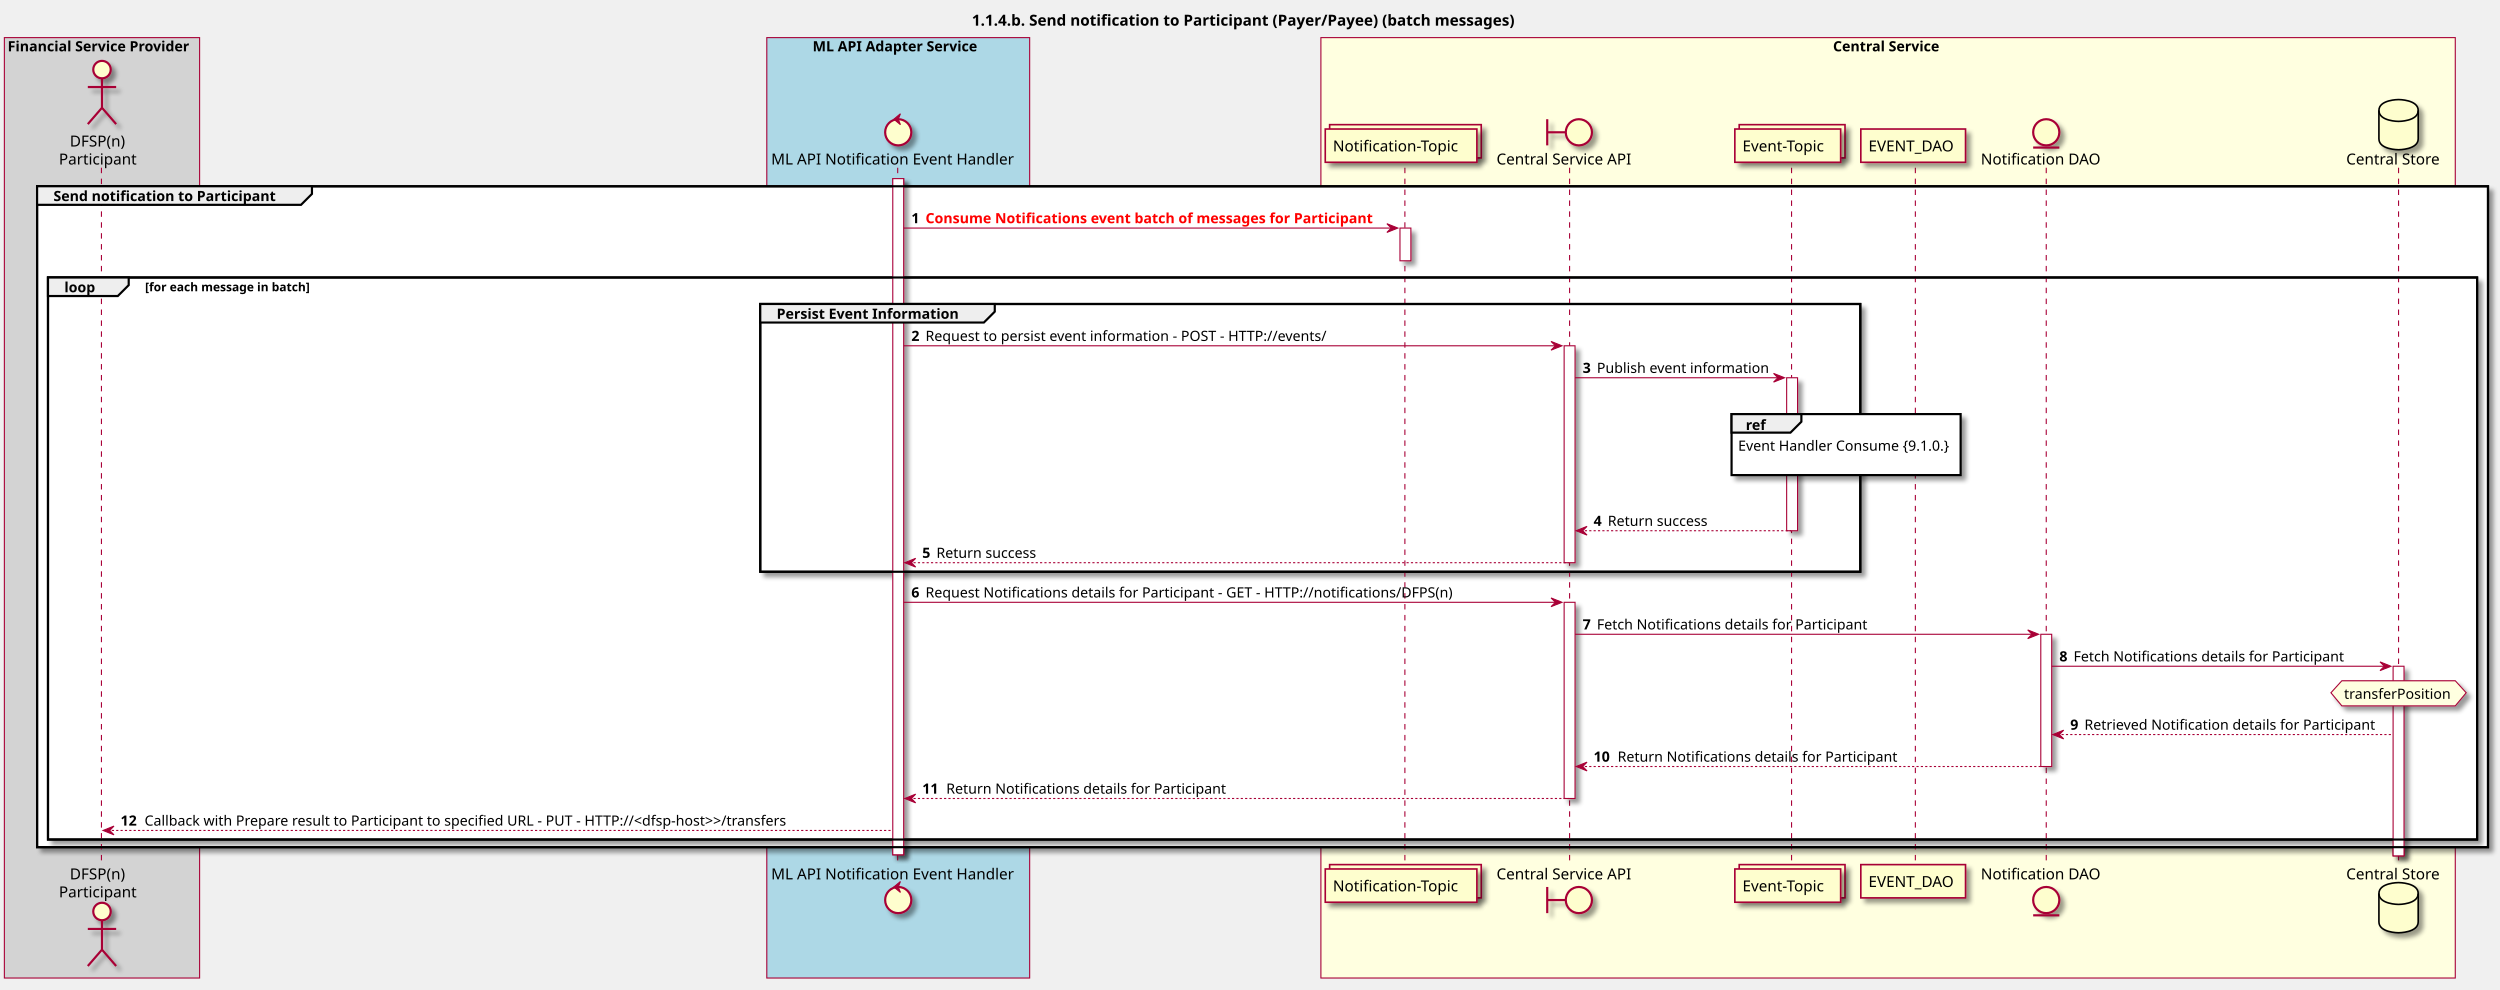
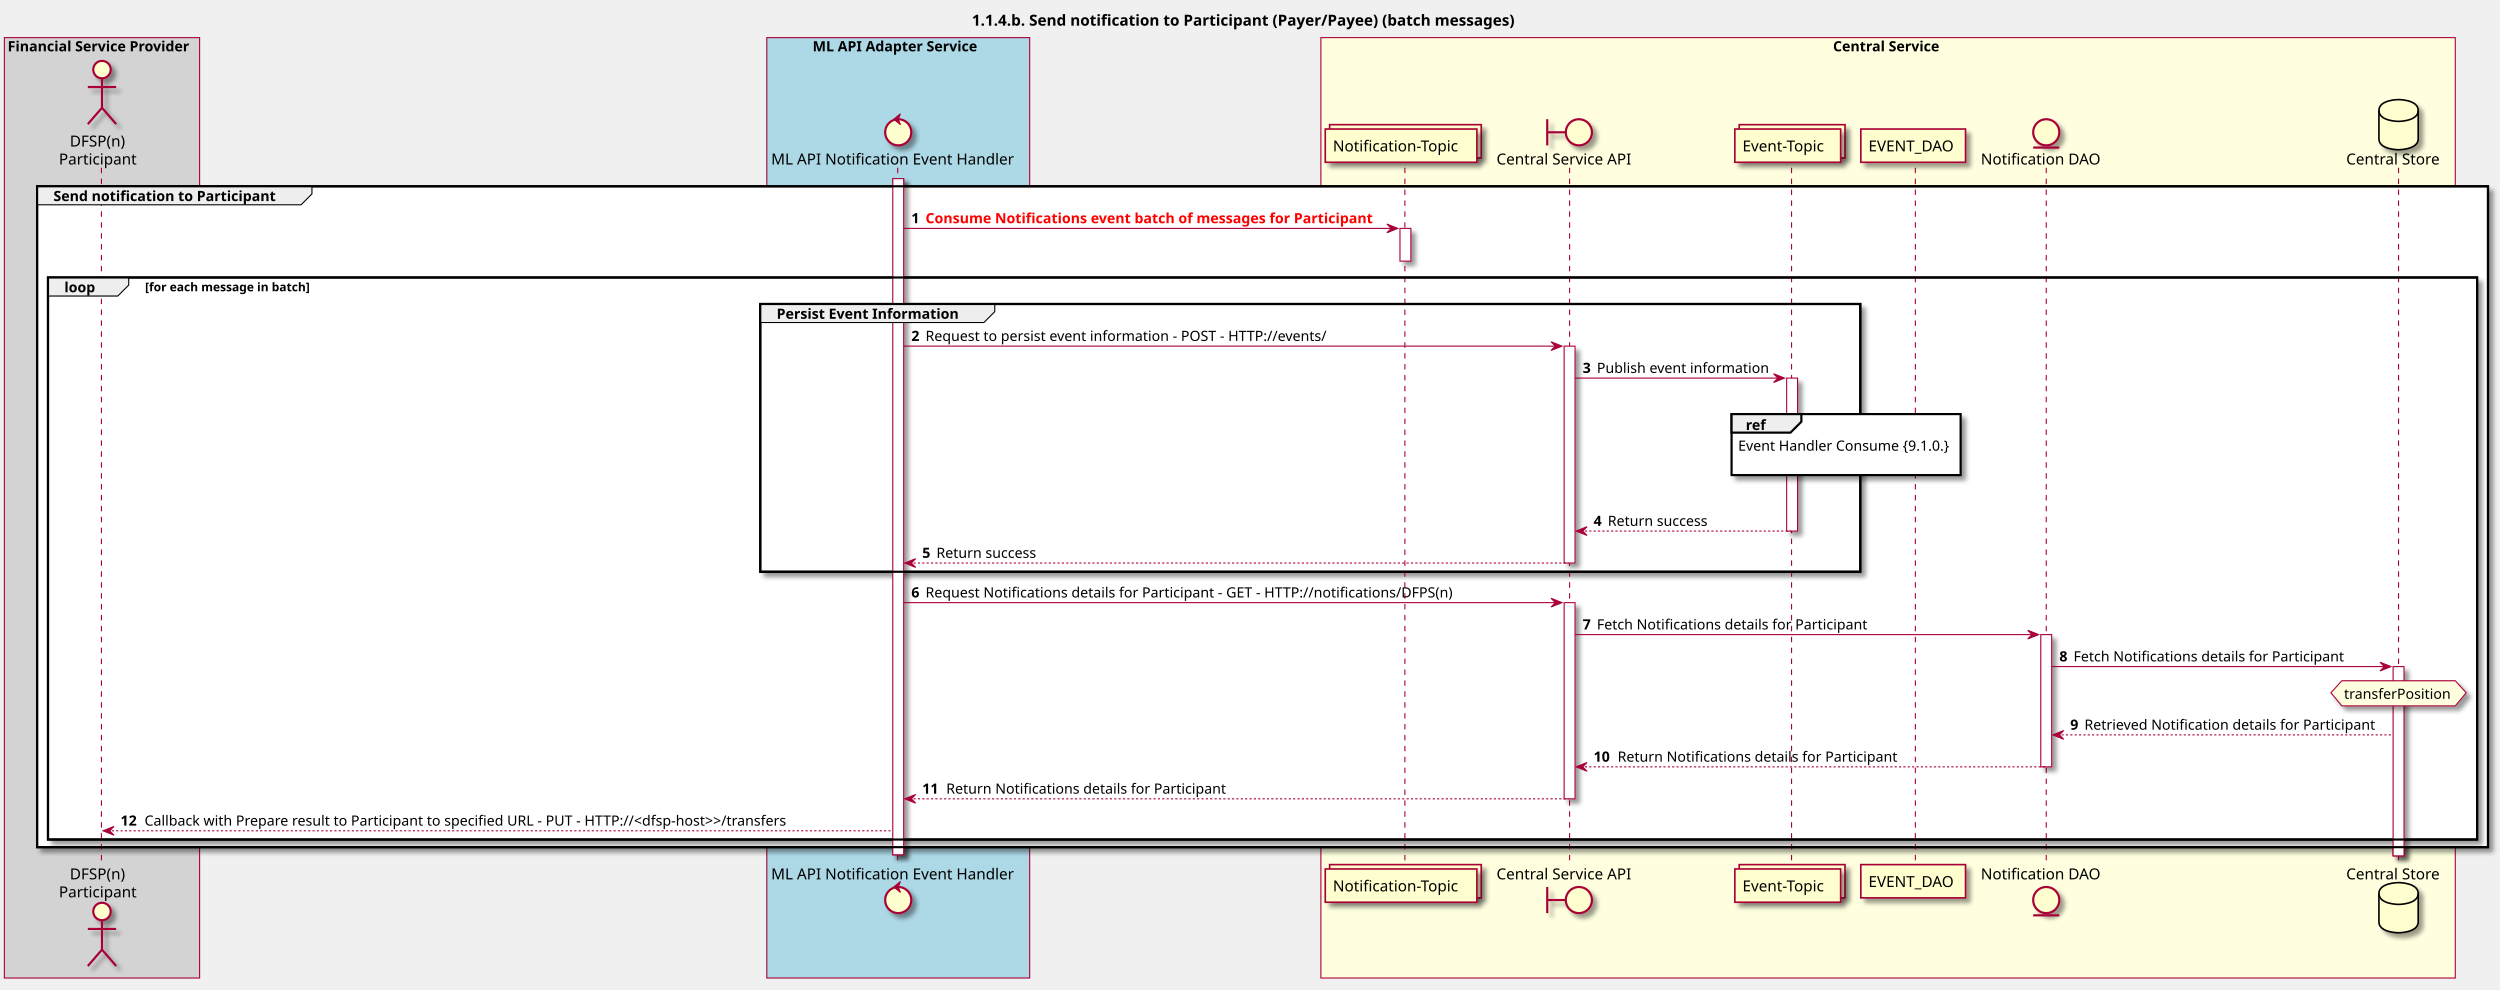
<svg xmlns="http://www.w3.org/2000/svg" contentScriptType="application/ecmascript" contentStyleType="text/css" height="907px" preserveAspectRatio="none" style="width:2292px;height:907px;" version="1.1" viewBox="0 0 2292 907" width="2292px" zoomAndPan="magnify">
  <defs>
-     <filter height="300%" id="fonpg3kv2ixwm" width="300%" x="-1" y="-1">
+     <filter height="300%" id="f1nmhua8c2hkfp" width="300%" x="-1" y="-1">
      <feGaussianBlur result="blurOut" stdDeviation="2.0" />
      <feColorMatrix in="blurOut" result="blurOut2" type="matrix" values="0 0 0 0 0 0 0 0 0 0 0 0 0 0 0 0 0 0 .4 0" />
      <feOffset dx="4.0" dy="4.0" in="blurOut2" result="blurOut3" />
      <feBlend in="SourceGraphic" in2="blurOut3" mode="normal" />
    </filter>
  </defs>
  <g>
    <text fill="#000000" font-family="sans-serif" font-size="14" font-weight="bold" lengthAdjust="spacingAndGlyphs" textLength="512" x="891" y="23.535">1.1.4.b. Send notification to Participant (Payer/Payee) (batch messages)</text>
    <rect fill="#D3D3D3" height="862.164" style="stroke: #A80036; stroke-width: 1.0;" width="179" x="4" y="34.488" />
    <text fill="#000000" font-family="sans-serif" font-size="13" font-weight="bold" lengthAdjust="spacingAndGlyphs" textLength="173" x="7" y="47.057">Financial Service Provider</text>
    <rect fill="#ADD8E6" height="862.164" style="stroke: #A80036; stroke-width: 1.0;" width="241" x="703" y="34.488" />
    <text fill="#000000" font-family="sans-serif" font-size="13" font-weight="bold" lengthAdjust="spacingAndGlyphs" textLength="157" x="745" y="47.057">ML API Adapter Service</text>
    <rect fill="#FFFFE0" height="862.164" style="stroke: #A80036; stroke-width: 1.0;" width="1040" x="1211" y="34.488" />
    <text fill="#000000" font-family="sans-serif" font-size="13" font-weight="bold" lengthAdjust="spacingAndGlyphs" textLength="101" x="1680.5" y="47.057">Central Service</text>
-     <rect fill="#FFFFFF" filter="url(#fonpg3kv2ixwm)" height="619.9" style="stroke: #A80036; stroke-width: 1.0;" width="10" x="818.5" y="163.775" />
-     <rect fill="#FFFFFF" filter="url(#fonpg3kv2ixwm)" height="30" style="stroke: #A80036; stroke-width: 1.0;" width="10" x="1283.5" y="209.086" />
-     <rect fill="#FFFFFF" filter="url(#fonpg3kv2ixwm)" height="198.863" style="stroke: #A80036; stroke-width: 1.0;" width="10" x="1434" y="317.018" />
-     <rect fill="#FFFFFF" filter="url(#fonpg3kv2ixwm)" height="179.863" style="stroke: #A80036; stroke-width: 1.0;" width="10" x="1434" y="552.191" />
-     <rect fill="#FFFFFF" filter="url(#fonpg3kv2ixwm)" height="140.242" style="stroke: #A80036; stroke-width: 1.0;" width="10" x="1638" y="346.328" />
-     <rect fill="#FFFFFF" filter="url(#fonpg3kv2ixwm)" height="121.242" style="stroke: #A80036; stroke-width: 1.0;" width="10" x="1871" y="581.502" />
-     <rect fill="#FFFFFF" filter="url(#fonpg3kv2ixwm)" height="173.863" style="stroke: #A80036; stroke-width: 1.0;" width="10" x="2194" y="610.812" />
-     <rect fill="#FFFFFF" filter="url(#fonpg3kv2ixwm)" height="605.9" style="stroke: #000000; stroke-width: 2.0;" width="2247" x="34" y="170.775" />
-     <rect fill="#FFFFFF" filter="url(#fonpg3kv2ixwm)" height="515.279" style="stroke: #000000; stroke-width: 2.0;" width="2227" x="44" y="254.397" />
-     <rect fill="#FFFFFF" filter="url(#fonpg3kv2ixwm)" height="245.484" style="stroke: #000000; stroke-width: 2.0;" width="1008.5" x="697" y="278.707" />
+     <rect fill="#FFFFFF" filter="url(#f1nmhua8c2hkfp)" height="619.9" style="stroke: #A80036; stroke-width: 1.0;" width="10" x="818.5" y="163.775" />
+     <rect fill="#FFFFFF" filter="url(#f1nmhua8c2hkfp)" height="30" style="stroke: #A80036; stroke-width: 1.0;" width="10" x="1283.5" y="209.397" />
+     <rect fill="#FFFFFF" filter="url(#f1nmhua8c2hkfp)" height="198.863" style="stroke: #A80036; stroke-width: 1.0;" width="10" x="1434" y="317.328" />
+     <rect fill="#FFFFFF" filter="url(#f1nmhua8c2hkfp)" height="179.863" style="stroke: #A80036; stroke-width: 1.0;" width="10" x="1434" y="552.502" />
+     <rect fill="#FFFFFF" filter="url(#f1nmhua8c2hkfp)" height="140.242" style="stroke: #A80036; stroke-width: 1.0;" width="10" x="1638" y="346.639" />
+     <rect fill="#FFFFFF" filter="url(#f1nmhua8c2hkfp)" height="121.242" style="stroke: #A80036; stroke-width: 1.0;" width="10" x="1871" y="581.812" />
+     <rect fill="#FFFFFF" filter="url(#f1nmhua8c2hkfp)" height="173.553" style="stroke: #A80036; stroke-width: 1.0;" width="10" x="2194" y="611.123" />
+     <rect fill="#FFFFFF" filter="url(#f1nmhua8c2hkfp)" height="605.9" style="stroke: #000000; stroke-width: 2.0;" width="2247" x="34" y="170.775" />
+     <rect fill="#FFFFFF" filter="url(#f1nmhua8c2hkfp)" height="515.279" style="stroke: #000000; stroke-width: 2.0;" width="2227" x="44" y="254.397" />
+     <rect fill="#FFFFFF" filter="url(#f1nmhua8c2hkfp)" height="245.484" style="stroke: #000000; stroke-width: 2.0;" width="1008.5" x="697" y="278.707" />
    <line style="stroke: #A80036; stroke-width: 1.0; stroke-dasharray: 5.0,5.0;" x1="93" x2="93" y1="153.775" y2="793.676" />
    <line style="stroke: #A80036; stroke-width: 1.0; stroke-dasharray: 5.0,5.0;" x1="823" x2="823" y1="153.775" y2="793.676" />
    <line style="stroke: #A80036; stroke-width: 1.0; stroke-dasharray: 5.0,5.0;" x1="1288" x2="1288" y1="153.775" y2="793.676" />
    <line style="stroke: #A80036; stroke-width: 1.0; stroke-dasharray: 5.0,5.0;" x1="1439" x2="1439" y1="153.775" y2="793.676" />
    <line style="stroke: #A80036; stroke-width: 1.0; stroke-dasharray: 5.0,5.0;" x1="1642.5" x2="1642.5" y1="153.775" y2="793.676" />
    <line style="stroke: #A80036; stroke-width: 1.0; stroke-dasharray: 5.0,5.0;" x1="1756" x2="1756" y1="153.775" y2="793.676" />
    <line style="stroke: #A80036; stroke-width: 1.0; stroke-dasharray: 5.0,5.0;" x1="1876" x2="1876" y1="153.775" y2="793.676" />
    <line style="stroke: #A80036; stroke-width: 1.0; stroke-dasharray: 5.0,5.0;" x1="2199" x2="2199" y1="153.775" y2="793.676" />
    <text fill="#000000" font-family="sans-serif" font-size="14" lengthAdjust="spacingAndGlyphs" textLength="53" x="64" y="134.334">DFSP(n)</text>
    <text fill="#000000" font-family="sans-serif" font-size="14" lengthAdjust="spacingAndGlyphs" textLength="73" x="54" y="150.822">Participant</text>
-     <ellipse cx="93.5" cy="63.799" fill="#FEFECE" filter="url(#fonpg3kv2ixwm)" rx="8" ry="8" style="stroke: #A80036; stroke-width: 2.0;" />
-     <path d="M93.5,71.799 L93.5,98.799 M80.5,79.799 L106.5,79.799 M93.5,98.799 L80.5,113.799 M93.5,98.799 L106.5,113.799 " fill="#FEFECE" filter="url(#fonpg3kv2ixwm)" style="stroke: #A80036; stroke-width: 2.0;" />
+     <ellipse cx="93.5" cy="63.799" fill="#FEFECE" filter="url(#f1nmhua8c2hkfp)" rx="8" ry="8" style="stroke: #A80036; stroke-width: 2.0;" />
+     <path d="M93.5,71.799 L93.5,98.799 M80.5,79.799 L106.5,79.799 M93.5,98.799 L80.5,113.799 M93.5,98.799 L106.5,113.799 " fill="none" filter="url(#f1nmhua8c2hkfp)" style="stroke: #A80036; stroke-width: 2.0;" />
    <text fill="#000000" font-family="sans-serif" font-size="14" lengthAdjust="spacingAndGlyphs" textLength="53" x="64" y="806.211">DFSP(n)</text>
    <text fill="#000000" font-family="sans-serif" font-size="14" lengthAdjust="spacingAndGlyphs" textLength="73" x="54" y="822.699">Participant</text>
-     <ellipse cx="93.5" cy="835.652" fill="#FEFECE" filter="url(#fonpg3kv2ixwm)" rx="8" ry="8" style="stroke: #A80036; stroke-width: 2.0;" />
-     <path d="M93.5,843.652 L93.5,870.652 M80.5,851.652 L106.5,851.652 M93.5,870.652 L80.5,885.652 M93.5,870.652 L106.5,885.652 " fill="#FEFECE" filter="url(#fonpg3kv2ixwm)" style="stroke: #A80036; stroke-width: 2.0;" />
+     <ellipse cx="93.5" cy="835.652" fill="#FEFECE" filter="url(#f1nmhua8c2hkfp)" rx="8" ry="8" style="stroke: #A80036; stroke-width: 2.0;" />
+     <path d="M93.5,843.652 L93.5,870.652 M80.5,851.652 L106.5,851.652 M93.5,870.652 L80.5,885.652 M93.5,870.652 L106.5,885.652 " fill="none" filter="url(#f1nmhua8c2hkfp)" style="stroke: #A80036; stroke-width: 2.0;" />
    <text fill="#000000" font-family="sans-serif" font-size="14" lengthAdjust="spacingAndGlyphs" textLength="227" x="707" y="150.822">ML API Notification Event Handler</text>
-     <ellipse cx="823.5" cy="121.287" fill="#FEFECE" filter="url(#fonpg3kv2ixwm)" rx="12" ry="12" style="stroke: #A80036; stroke-width: 2.0;" />
+     <ellipse cx="823.5" cy="121.287" fill="#FEFECE" filter="url(#f1nmhua8c2hkfp)" rx="12" ry="12" style="stroke: #A80036; stroke-width: 2.0;" />
    <polygon fill="#A80036" points="819.5,109.287,825.5,104.287,823.5,109.287,825.5,114.287,819.5,109.287" style="stroke: #A80036; stroke-width: 1.0;" />
    <text fill="#000000" font-family="sans-serif" font-size="14" lengthAdjust="spacingAndGlyphs" textLength="227" x="707" y="806.211">ML API Notification Event Handler</text>
-     <ellipse cx="823.5" cy="825.164" fill="#FEFECE" filter="url(#fonpg3kv2ixwm)" rx="12" ry="12" style="stroke: #A80036; stroke-width: 2.0;" />
+     <ellipse cx="823.5" cy="825.164" fill="#FEFECE" filter="url(#f1nmhua8c2hkfp)" rx="12" ry="12" style="stroke: #A80036; stroke-width: 2.0;" />
    <polygon fill="#A80036" points="819.5,813.164,825.5,808.164,823.5,813.164,825.5,818.164,819.5,813.164" style="stroke: #A80036; stroke-width: 1.0;" />
-     <rect fill="#FEFECE" filter="url(#fonpg3kv2ixwm)" height="30.488" style="stroke: #A80036; stroke-width: 1.5;" width="139" x="1219" y="114.287" />
-     <rect fill="#FEFECE" filter="url(#fonpg3kv2ixwm)" height="30.488" style="stroke: #A80036; stroke-width: 1.5;" width="139" x="1215" y="118.287" />
+     <rect fill="#FEFECE" filter="url(#f1nmhua8c2hkfp)" height="30.488" style="stroke: #A80036; stroke-width: 1.5;" width="139" x="1219" y="114.287" />
+     <rect fill="#FEFECE" filter="url(#f1nmhua8c2hkfp)" height="30.488" style="stroke: #A80036; stroke-width: 1.5;" width="139" x="1215" y="118.287" />
    <text fill="#000000" font-family="sans-serif" font-size="14" lengthAdjust="spacingAndGlyphs" textLength="125" x="1222" y="138.822">Notification-Topic</text>
-     <rect fill="#FEFECE" filter="url(#fonpg3kv2ixwm)" height="30.488" style="stroke: #A80036; stroke-width: 1.5;" width="139" x="1219" y="792.676" />
-     <rect fill="#FEFECE" filter="url(#fonpg3kv2ixwm)" height="30.488" style="stroke: #A80036; stroke-width: 1.5;" width="139" x="1215" y="796.676" />
+     <rect fill="#FEFECE" filter="url(#f1nmhua8c2hkfp)" height="30.488" style="stroke: #A80036; stroke-width: 1.5;" width="139" x="1219" y="792.676" />
+     <rect fill="#FEFECE" filter="url(#f1nmhua8c2hkfp)" height="30.488" style="stroke: #A80036; stroke-width: 1.5;" width="139" x="1215" y="796.676" />
    <text fill="#000000" font-family="sans-serif" font-size="14" lengthAdjust="spacingAndGlyphs" textLength="125" x="1222" y="817.211">Notification-Topic</text>
    <text fill="#000000" font-family="sans-serif" font-size="14" lengthAdjust="spacingAndGlyphs" textLength="128" x="1372" y="150.822">Central Service API</text>
-     <path d="M1418.5,109.287 L1418.5,133.287 M1418.5,121.287 L1435.5,121.287 " fill="#FEFECE" filter="url(#fonpg3kv2ixwm)" style="stroke: #A80036; stroke-width: 2.0;" />
-     <ellipse cx="1447.5" cy="121.287" fill="#FEFECE" filter="url(#fonpg3kv2ixwm)" rx="12" ry="12" style="stroke: #A80036; stroke-width: 2.0;" />
+     <path d="M1418.5,109.287 L1418.5,133.287 M1418.5,121.287 L1435.5,121.287 " fill="none" filter="url(#f1nmhua8c2hkfp)" style="stroke: #A80036; stroke-width: 2.0;" />
+     <ellipse cx="1447.5" cy="121.287" fill="#FEFECE" filter="url(#f1nmhua8c2hkfp)" rx="12" ry="12" style="stroke: #A80036; stroke-width: 2.0;" />
    <text fill="#000000" font-family="sans-serif" font-size="14" lengthAdjust="spacingAndGlyphs" textLength="128" x="1372" y="806.211">Central Service API</text>
-     <path d="M1418.5,813.164 L1418.5,837.164 M1418.5,825.164 L1435.5,825.164 " fill="#FEFECE" filter="url(#fonpg3kv2ixwm)" style="stroke: #A80036; stroke-width: 2.0;" />
-     <ellipse cx="1447.5" cy="825.164" fill="#FEFECE" filter="url(#fonpg3kv2ixwm)" rx="12" ry="12" style="stroke: #A80036; stroke-width: 2.0;" />
-     <rect fill="#FEFECE" filter="url(#fonpg3kv2ixwm)" height="30.488" style="stroke: #A80036; stroke-width: 1.5;" width="97" x="1594.5" y="114.287" />
-     <rect fill="#FEFECE" filter="url(#fonpg3kv2ixwm)" height="30.488" style="stroke: #A80036; stroke-width: 1.5;" width="97" x="1590.5" y="118.287" />
+     <path d="M1418.5,813.164 L1418.5,837.164 M1418.5,825.164 L1435.5,825.164 " fill="none" filter="url(#f1nmhua8c2hkfp)" style="stroke: #A80036; stroke-width: 2.0;" />
+     <ellipse cx="1447.5" cy="825.164" fill="#FEFECE" filter="url(#f1nmhua8c2hkfp)" rx="12" ry="12" style="stroke: #A80036; stroke-width: 2.0;" />
+     <rect fill="#FEFECE" filter="url(#f1nmhua8c2hkfp)" height="30.488" style="stroke: #A80036; stroke-width: 1.5;" width="97" x="1594.5" y="114.287" />
+     <rect fill="#FEFECE" filter="url(#f1nmhua8c2hkfp)" height="30.488" style="stroke: #A80036; stroke-width: 1.5;" width="97" x="1590.5" y="118.287" />
    <text fill="#000000" font-family="sans-serif" font-size="14" lengthAdjust="spacingAndGlyphs" textLength="83" x="1597.5" y="138.822">Event-Topic</text>
-     <rect fill="#FEFECE" filter="url(#fonpg3kv2ixwm)" height="30.488" style="stroke: #A80036; stroke-width: 1.5;" width="97" x="1594.5" y="792.676" />
-     <rect fill="#FEFECE" filter="url(#fonpg3kv2ixwm)" height="30.488" style="stroke: #A80036; stroke-width: 1.5;" width="97" x="1590.5" y="796.676" />
+     <rect fill="#FEFECE" filter="url(#f1nmhua8c2hkfp)" height="30.488" style="stroke: #A80036; stroke-width: 1.5;" width="97" x="1594.5" y="792.676" />
+     <rect fill="#FEFECE" filter="url(#f1nmhua8c2hkfp)" height="30.488" style="stroke: #A80036; stroke-width: 1.5;" width="97" x="1590.5" y="796.676" />
    <text fill="#000000" font-family="sans-serif" font-size="14" lengthAdjust="spacingAndGlyphs" textLength="83" x="1597.5" y="817.211">Event-Topic</text>
-     <rect fill="#FEFECE" filter="url(#fonpg3kv2ixwm)" height="30.488" style="stroke: #A80036; stroke-width: 1.5;" width="96" x="1706" y="118.287" />
+     <rect fill="#FEFECE" filter="url(#f1nmhua8c2hkfp)" height="30.488" style="stroke: #A80036; stroke-width: 1.5;" width="96" x="1706" y="118.287" />
    <text fill="#000000" font-family="sans-serif" font-size="14" lengthAdjust="spacingAndGlyphs" textLength="82" x="1713" y="138.822">EVENT_DAO</text>
-     <rect fill="#FEFECE" filter="url(#fonpg3kv2ixwm)" height="30.488" style="stroke: #A80036; stroke-width: 1.5;" width="96" x="1706" y="792.676" />
+     <rect fill="#FEFECE" filter="url(#f1nmhua8c2hkfp)" height="30.488" style="stroke: #A80036; stroke-width: 1.5;" width="96" x="1706" y="792.676" />
    <text fill="#000000" font-family="sans-serif" font-size="14" lengthAdjust="spacingAndGlyphs" textLength="82" x="1713" y="813.211">EVENT_DAO</text>
    <text fill="#000000" font-family="sans-serif" font-size="14" lengthAdjust="spacingAndGlyphs" textLength="114" x="1816" y="150.822">Notification DAO</text>
-     <ellipse cx="1876" cy="121.287" fill="#FEFECE" filter="url(#fonpg3kv2ixwm)" rx="12" ry="12" style="stroke: #A80036; stroke-width: 2.0;" />
+     <ellipse cx="1876" cy="121.287" fill="#FEFECE" filter="url(#f1nmhua8c2hkfp)" rx="12" ry="12" style="stroke: #A80036; stroke-width: 2.0;" />
    <line style="stroke: #A80036; stroke-width: 2.0;" x1="1864" x2="1888" y1="135.287" y2="135.287" />
    <text fill="#000000" font-family="sans-serif" font-size="14" lengthAdjust="spacingAndGlyphs" textLength="114" x="1816" y="806.211">Notification DAO</text>
-     <ellipse cx="1876" cy="825.164" fill="#FEFECE" filter="url(#fonpg3kv2ixwm)" rx="12" ry="12" style="stroke: #A80036; stroke-width: 2.0;" />
+     <ellipse cx="1876" cy="825.164" fill="#FEFECE" filter="url(#f1nmhua8c2hkfp)" rx="12" ry="12" style="stroke: #A80036; stroke-width: 2.0;" />
    <line style="stroke: #A80036; stroke-width: 2.0;" x1="1864" x2="1888" y1="839.164" y2="839.164" />
    <text fill="#000000" font-family="sans-serif" font-size="14" lengthAdjust="spacingAndGlyphs" textLength="90" x="2151" y="150.822">Central Store</text>
-     <path d="M2181,101.287 C2181,91.287 2199,91.287 2199,91.287 C2199,91.287 2217,91.287 2217,101.287 L2217,127.287 C2217,137.287 2199,137.287 2199,137.287 C2199,137.287 2181,137.287 2181,127.287 L2181,101.287 " fill="#FEFECE" filter="url(#fonpg3kv2ixwm)" style="stroke: #000000; stroke-width: 1.5;" />
+     <path d="M2181,101.287 C2181,91.287 2199,91.287 2199,91.287 C2199,91.287 2217,91.287 2217,101.287 L2217,127.287 C2217,137.287 2199,137.287 2199,137.287 C2199,137.287 2181,137.287 2181,127.287 L2181,101.287 " fill="#FEFECE" filter="url(#f1nmhua8c2hkfp)" style="stroke: #000000; stroke-width: 1.5;" />
    <path d="M2181,101.287 C2181,111.287 2199,111.287 2199,111.287 C2199,111.287 2217,111.287 2217,101.287 " fill="none" style="stroke: #000000; stroke-width: 1.5;" />
    <text fill="#000000" font-family="sans-serif" font-size="14" lengthAdjust="spacingAndGlyphs" textLength="90" x="2151" y="806.211">Central Store</text>
-     <path d="M2181,819.164 C2181,809.164 2199,809.164 2199,809.164 C2199,809.164 2217,809.164 2217,819.164 L2217,845.164 C2217,855.164 2199,855.164 2199,855.164 C2199,855.164 2181,855.164 2181,845.164 L2181,819.164 " fill="#FEFECE" filter="url(#fonpg3kv2ixwm)" style="stroke: #000000; stroke-width: 1.5;" />
+     <path d="M2181,819.164 C2181,809.164 2199,809.164 2199,809.164 C2199,809.164 2217,809.164 2217,819.164 L2217,845.164 C2217,855.164 2199,855.164 2199,855.164 C2199,855.164 2181,855.164 2181,845.164 L2181,819.164 " fill="#FEFECE" filter="url(#f1nmhua8c2hkfp)" style="stroke: #000000; stroke-width: 1.5;" />
    <path d="M2181,819.164 C2181,829.164 2199,829.164 2199,829.164 C2199,829.164 2217,829.164 2217,819.164 " fill="none" style="stroke: #000000; stroke-width: 1.5;" />
-     <rect fill="#FFFFFF" filter="url(#fonpg3kv2ixwm)" height="619.9" style="stroke: #A80036; stroke-width: 1.0;" width="10" x="818.5" y="163.775" />
-     <rect fill="#FFFFFF" filter="url(#fonpg3kv2ixwm)" height="30" style="stroke: #A80036; stroke-width: 1.0;" width="10" x="1283.5" y="209.086" />
-     <rect fill="#FFFFFF" filter="url(#fonpg3kv2ixwm)" height="198.863" style="stroke: #A80036; stroke-width: 1.0;" width="10" x="1434" y="317.018" />
-     <rect fill="#FFFFFF" filter="url(#fonpg3kv2ixwm)" height="179.863" style="stroke: #A80036; stroke-width: 1.0;" width="10" x="1434" y="552.191" />
-     <rect fill="#FFFFFF" filter="url(#fonpg3kv2ixwm)" height="140.242" style="stroke: #A80036; stroke-width: 1.0;" width="10" x="1638" y="346.328" />
-     <rect fill="#FFFFFF" filter="url(#fonpg3kv2ixwm)" height="121.242" style="stroke: #A80036; stroke-width: 1.0;" width="10" x="1871" y="581.502" />
-     <rect fill="#FFFFFF" filter="url(#fonpg3kv2ixwm)" height="173.863" style="stroke: #A80036; stroke-width: 1.0;" width="10" x="2194" y="610.812" />
+     <rect fill="#FFFFFF" filter="url(#f1nmhua8c2hkfp)" height="619.9" style="stroke: #A80036; stroke-width: 1.0;" width="10" x="818.5" y="163.775" />
+     <rect fill="#FFFFFF" filter="url(#f1nmhua8c2hkfp)" height="30" style="stroke: #A80036; stroke-width: 1.0;" width="10" x="1283.5" y="209.397" />
+     <rect fill="#FFFFFF" filter="url(#f1nmhua8c2hkfp)" height="198.863" style="stroke: #A80036; stroke-width: 1.0;" width="10" x="1434" y="317.328" />
+     <rect fill="#FFFFFF" filter="url(#f1nmhua8c2hkfp)" height="179.863" style="stroke: #A80036; stroke-width: 1.0;" width="10" x="1434" y="552.502" />
+     <rect fill="#FFFFFF" filter="url(#f1nmhua8c2hkfp)" height="140.242" style="stroke: #A80036; stroke-width: 1.0;" width="10" x="1638" y="346.639" />
+     <rect fill="#FFFFFF" filter="url(#f1nmhua8c2hkfp)" height="121.242" style="stroke: #A80036; stroke-width: 1.0;" width="10" x="1871" y="581.812" />
+     <rect fill="#FFFFFF" filter="url(#f1nmhua8c2hkfp)" height="173.553" style="stroke: #A80036; stroke-width: 1.0;" width="10" x="2194" y="611.123" />
+     <path d="M34,170.775 L286,170.775 L286,177.775 L276,187.775 L34,187.775 L34,170.775 " fill="#EEEEEE" style="stroke: #000000; stroke-width: 1.0;" />
    <rect fill="none" height="605.9" style="stroke: #000000; stroke-width: 2.0;" width="2247" x="34" y="170.775" />
-     <polygon fill="#EEEEEE" points="34,170.775,286,170.775,286,177.775,276,187.775,34,187.775,34,170.775" style="stroke: #000000; stroke-width: 2.0;" />
    <text fill="#000000" font-family="sans-serif" font-size="13" font-weight="bold" lengthAdjust="spacingAndGlyphs" textLength="207" x="49" y="184.344">Send notification to Participant</text>
-     <polygon fill="#A80036" points="1271.5,205.086,1281.5,209.086,1271.5,213.086,1275.5,209.086" style="stroke: #A80036; stroke-width: 1.0;" />
-     <line style="stroke: #A80036; stroke-width: 1.0;" x1="828.5" x2="1277.5" y1="209.086" y2="209.086" />
+     <polygon fill="#A80036" points="1271.5,205.397,1281.5,209.397,1271.5,213.397,1275.5,209.397" style="stroke: #A80036; stroke-width: 1.0;" />
+     <line style="stroke: #A80036; stroke-width: 1.0;" x1="828.5" x2="1277.5" y1="209.397" y2="209.397" />
    <text fill="#000000" font-family="sans-serif" font-size="13" font-weight="bold" lengthAdjust="spacingAndGlyphs" textLength="9" x="835.5" y="204.654">1</text>
    <text fill="#FF0000" font-family="sans-serif" font-size="13" font-weight="bold" lengthAdjust="spacingAndGlyphs" textLength="423" x="848.5" y="204.654">Consume Notifications event batch of messages for Participant</text>
+     <path d="M44,254.397 L118,254.397 L118,261.397 L108,271.397 L44,271.397 L44,254.397 " fill="#EEEEEE" style="stroke: #000000; stroke-width: 1.0;" />
    <rect fill="none" height="515.279" style="stroke: #000000; stroke-width: 2.0;" width="2227" x="44" y="254.397" />
-     <polygon fill="#EEEEEE" points="44,254.397,118,254.397,118,261.397,108,271.397,44,271.397,44,254.397" style="stroke: #000000; stroke-width: 2.0;" />
    <text fill="#000000" font-family="sans-serif" font-size="13" font-weight="bold" lengthAdjust="spacingAndGlyphs" textLength="29" x="59" y="267.965">loop</text>
    <text fill="#000000" font-family="sans-serif" font-size="11" font-weight="bold" lengthAdjust="spacingAndGlyphs" textLength="155" x="133" y="267.031">[for each message in batch]</text>
+     <path d="M697,278.707 L912,278.707 L912,285.707 L902,295.707 L697,295.707 L697,278.707 " fill="#EEEEEE" style="stroke: #000000; stroke-width: 1.0;" />
    <rect fill="none" height="245.484" style="stroke: #000000; stroke-width: 2.0;" width="1008.5" x="697" y="278.707" />
-     <polygon fill="#EEEEEE" points="697,278.707,912,278.707,912,285.707,902,295.707,697,295.707,697,278.707" style="stroke: #000000; stroke-width: 2.0;" />
    <text fill="#000000" font-family="sans-serif" font-size="13" font-weight="bold" lengthAdjust="spacingAndGlyphs" textLength="170" x="712" y="292.275">Persist Event Information</text>
-     <polygon fill="#A80036" points="1422,313.018,1432,317.018,1422,321.018,1426,317.018" style="stroke: #A80036; stroke-width: 1.0;" />
-     <line style="stroke: #A80036; stroke-width: 1.0;" x1="828.5" x2="1428" y1="317.018" y2="317.018" />
+     <polygon fill="#A80036" points="1422,313.328,1432,317.328,1422,321.328,1426,317.328" style="stroke: #A80036; stroke-width: 1.0;" />
+     <line style="stroke: #A80036; stroke-width: 1.0;" x1="828.5" x2="1428" y1="317.328" y2="317.328" />
    <text fill="#000000" font-family="sans-serif" font-size="13" font-weight="bold" lengthAdjust="spacingAndGlyphs" textLength="9" x="835.5" y="312.586">2</text>
    <text fill="#000000" font-family="sans-serif" font-size="13" lengthAdjust="spacingAndGlyphs" textLength="393" x="848.5" y="312.586">Request to persist event information - POST - HTTP://events/</text>
-     <polygon fill="#A80036" points="1626,342.328,1636,346.328,1626,350.328,1630,346.328" style="stroke: #A80036; stroke-width: 1.0;" />
-     <line style="stroke: #A80036; stroke-width: 1.0;" x1="1444" x2="1632" y1="346.328" y2="346.328" />
+     <polygon fill="#A80036" points="1626,342.639,1636,346.639,1626,350.639,1630,346.639" style="stroke: #A80036; stroke-width: 1.0;" />
+     <line style="stroke: #A80036; stroke-width: 1.0;" x1="1444" x2="1632" y1="346.639" y2="346.639" />
    <text fill="#000000" font-family="sans-serif" font-size="13" font-weight="bold" lengthAdjust="spacingAndGlyphs" textLength="9" x="1451" y="341.897">3</text>
    <text fill="#000000" font-family="sans-serif" font-size="13" lengthAdjust="spacingAndGlyphs" textLength="162" x="1464" y="341.897">Publish event information</text>
-     <rect fill="#FFFFFF" filter="url(#fonpg3kv2ixwm)" height="55.932" style="stroke: #000000; stroke-width: 2.0;" width="210" x="1587.5" y="379.639" />
+     <rect fill="#FFFFFF" filter="url(#f1nmhua8c2hkfp)" height="55.932" style="stroke: #000000; stroke-width: 2.0;" width="210" x="1587.5" y="379.639" />
    <polygon fill="#EEEEEE" points="1587.5,379.639,1651.5,379.639,1651.5,386.639,1641.5,396.639,1587.5,396.639,1587.5,379.639" style="stroke: #000000; stroke-width: 2.0;" />
    <text fill="#000000" font-family="sans-serif" font-size="13" font-weight="bold" lengthAdjust="spacingAndGlyphs" textLength="19" x="1600.5" y="394.207">ref</text>
    <text fill="#000000" font-family="sans-serif" font-size="13" lengthAdjust="spacingAndGlyphs" textLength="198" x="1593.5" y="413.207">Event Handler Consume {9.1.0.}</text>
    <text fill="#000000" font-family="sans-serif" font-size="13" lengthAdjust="spacingAndGlyphs" textLength="0" x="1597.5" y="428.518" />
-     <polygon fill="#A80036" points="1455,482.57,1445,486.57,1455,490.57,1451,486.57" style="stroke: #A80036; stroke-width: 1.0;" />
-     <line style="stroke: #A80036; stroke-width: 1.0; stroke-dasharray: 2.0,2.0;" x1="1449" x2="1642" y1="486.57" y2="486.57" />
+     <polygon fill="#A80036" points="1455,482.881,1445,486.881,1455,490.881,1451,486.881" style="stroke: #A80036; stroke-width: 1.0;" />
+     <line style="stroke: #A80036; stroke-width: 1.0; stroke-dasharray: 2.0,2.0;" x1="1449" x2="1642" y1="486.881" y2="486.881" />
    <text fill="#000000" font-family="sans-serif" font-size="13" font-weight="bold" lengthAdjust="spacingAndGlyphs" textLength="9" x="1461" y="482.139">4</text>
    <text fill="#000000" font-family="sans-serif" font-size="13" lengthAdjust="spacingAndGlyphs" textLength="95" x="1474" y="482.139">Return success</text>
-     <polygon fill="#A80036" points="839.5,511.881,829.5,515.881,839.5,519.881,835.5,515.881" style="stroke: #A80036; stroke-width: 1.0;" />
-     <line style="stroke: #A80036; stroke-width: 1.0; stroke-dasharray: 2.0,2.0;" x1="833.5" x2="1438" y1="515.881" y2="515.881" />
+     <polygon fill="#A80036" points="839.5,512.191,829.5,516.191,839.5,520.191,835.5,516.191" style="stroke: #A80036; stroke-width: 1.0;" />
+     <line style="stroke: #A80036; stroke-width: 1.0; stroke-dasharray: 2.0,2.0;" x1="833.5" x2="1438" y1="516.191" y2="516.191" />
    <text fill="#000000" font-family="sans-serif" font-size="13" font-weight="bold" lengthAdjust="spacingAndGlyphs" textLength="9" x="845.5" y="511.449">5</text>
    <text fill="#000000" font-family="sans-serif" font-size="13" lengthAdjust="spacingAndGlyphs" textLength="95" x="858.5" y="511.449">Return success</text>
-     <polygon fill="#A80036" points="1422,548.191,1432,552.191,1422,556.191,1426,552.191" style="stroke: #A80036; stroke-width: 1.0;" />
-     <line style="stroke: #A80036; stroke-width: 1.0;" x1="828.5" x2="1428" y1="552.191" y2="552.191" />
+     <polygon fill="#A80036" points="1422,548.502,1432,552.502,1422,556.502,1426,552.502" style="stroke: #A80036; stroke-width: 1.0;" />
+     <line style="stroke: #A80036; stroke-width: 1.0;" x1="828.5" x2="1428" y1="552.502" y2="552.502" />
    <text fill="#000000" font-family="sans-serif" font-size="13" font-weight="bold" lengthAdjust="spacingAndGlyphs" textLength="9" x="835.5" y="547.76">6</text>
    <text fill="#000000" font-family="sans-serif" font-size="13" lengthAdjust="spacingAndGlyphs" textLength="516" x="848.5" y="547.76">Request Notifications details for Participant - GET - HTTP://notifications/DFPS(n)</text>
-     <polygon fill="#A80036" points="1859,577.502,1869,581.502,1859,585.502,1863,581.502" style="stroke: #A80036; stroke-width: 1.0;" />
-     <line style="stroke: #A80036; stroke-width: 1.0;" x1="1444" x2="1865" y1="581.502" y2="581.502" />
+     <polygon fill="#A80036" points="1859,577.812,1869,581.812,1859,585.812,1863,581.812" style="stroke: #A80036; stroke-width: 1.0;" />
+     <line style="stroke: #A80036; stroke-width: 1.0;" x1="1444" x2="1865" y1="581.812" y2="581.812" />
    <text fill="#000000" font-family="sans-serif" font-size="13" font-weight="bold" lengthAdjust="spacingAndGlyphs" textLength="9" x="1451" y="577.07">7</text>
    <text fill="#000000" font-family="sans-serif" font-size="13" lengthAdjust="spacingAndGlyphs" textLength="259" x="1464" y="577.07">Fetch Notifications details for Participant</text>
-     <polygon fill="#A80036" points="2182,606.812,2192,610.812,2182,614.812,2186,610.812" style="stroke: #A80036; stroke-width: 1.0;" />
-     <line style="stroke: #A80036; stroke-width: 1.0;" x1="1881" x2="2188" y1="610.812" y2="610.812" />
+     <polygon fill="#A80036" points="2182,607.123,2192,611.123,2182,615.123,2186,611.123" style="stroke: #A80036; stroke-width: 1.0;" />
+     <line style="stroke: #A80036; stroke-width: 1.0;" x1="1881" x2="2188" y1="611.123" y2="611.123" />
    <text fill="#000000" font-family="sans-serif" font-size="13" font-weight="bold" lengthAdjust="spacingAndGlyphs" textLength="9" x="1888" y="606.381">8</text>
    <text fill="#000000" font-family="sans-serif" font-size="13" lengthAdjust="spacingAndGlyphs" textLength="259" x="1901" y="606.381">Fetch Notifications details for Participant</text>
-     <polygon fill="#FFFFE0" filter="url(#fonpg3kv2ixwm)" points="2147,624.123,2251,624.123,2261,635.123,2251,647.123,2147,647.123,2137,635.123,2147,624.123" style="stroke: #A80036; stroke-width: 1.0;" />
+     <polygon fill="#FFFFE0" filter="url(#f1nmhua8c2hkfp)" points="2147,624.123,2251,624.123,2261,635.123,2251,647.123,2147,647.123,2137,635.123,2147,624.123" style="stroke: #A80036; stroke-width: 1.0;" />
    <text fill="#000000" font-family="sans-serif" font-size="13" lengthAdjust="spacingAndGlyphs" textLength="100" x="2149" y="640.691">transferPosition</text>
-     <polygon fill="#A80036" points="1892,669.434,1882,673.434,1892,677.434,1888,673.434" style="stroke: #A80036; stroke-width: 1.0;" />
-     <line style="stroke: #A80036; stroke-width: 1.0; stroke-dasharray: 2.0,2.0;" x1="1886" x2="2193" y1="673.434" y2="673.434" />
+     <polygon fill="#A80036" points="1892,669.744,1882,673.744,1892,677.744,1888,673.744" style="stroke: #A80036; stroke-width: 1.0;" />
+     <line style="stroke: #A80036; stroke-width: 1.0; stroke-dasharray: 2.0,2.0;" x1="1886" x2="2193" y1="673.744" y2="673.744" />
    <text fill="#000000" font-family="sans-serif" font-size="13" font-weight="bold" lengthAdjust="spacingAndGlyphs" textLength="9" x="1898" y="669.002">9</text>
    <text fill="#000000" font-family="sans-serif" font-size="13" lengthAdjust="spacingAndGlyphs" textLength="276" x="1911" y="669.002">Retrieved Notification details for Participant</text>
-     <polygon fill="#A80036" points="1455,698.744,1445,702.744,1455,706.744,1451,702.744" style="stroke: #A80036; stroke-width: 1.0;" />
-     <line style="stroke: #A80036; stroke-width: 1.0; stroke-dasharray: 2.0,2.0;" x1="1449" x2="1875" y1="702.744" y2="702.744" />
+     <polygon fill="#A80036" points="1455,699.055,1445,703.055,1455,707.055,1451,703.055" style="stroke: #A80036; stroke-width: 1.0;" />
+     <line style="stroke: #A80036; stroke-width: 1.0; stroke-dasharray: 2.0,2.0;" x1="1449" x2="1875" y1="703.055" y2="703.055" />
    <text fill="#000000" font-family="sans-serif" font-size="13" font-weight="bold" lengthAdjust="spacingAndGlyphs" textLength="18" x="1461" y="698.312">10</text>
    <text fill="#000000" font-family="sans-serif" font-size="13" lengthAdjust="spacingAndGlyphs" textLength="266" x="1483" y="698.312">Return Notifications details for Participant</text>
-     <polygon fill="#A80036" points="839.5,728.055,829.5,732.055,839.5,736.055,835.5,732.055" style="stroke: #A80036; stroke-width: 1.0;" />
-     <line style="stroke: #A80036; stroke-width: 1.0; stroke-dasharray: 2.0,2.0;" x1="833.5" x2="1438" y1="732.055" y2="732.055" />
+     <polygon fill="#A80036" points="839.5,728.365,829.5,732.365,839.5,736.365,835.5,732.365" style="stroke: #A80036; stroke-width: 1.0;" />
+     <line style="stroke: #A80036; stroke-width: 1.0; stroke-dasharray: 2.0,2.0;" x1="833.5" x2="1438" y1="732.365" y2="732.365" />
    <text fill="#000000" font-family="sans-serif" font-size="13" font-weight="bold" lengthAdjust="spacingAndGlyphs" textLength="18" x="845.5" y="727.623">11</text>
    <text fill="#000000" font-family="sans-serif" font-size="13" lengthAdjust="spacingAndGlyphs" textLength="266" x="867.5" y="727.623">Return Notifications details for Participant</text>
-     <polygon fill="#A80036" points="104.5,757.365,94.5,761.365,104.5,765.365,100.5,761.365" style="stroke: #A80036; stroke-width: 1.0;" />
-     <line style="stroke: #A80036; stroke-width: 1.0; stroke-dasharray: 2.0,2.0;" x1="98.5" x2="817.5" y1="761.365" y2="761.365" />
+     <polygon fill="#A80036" points="104.5,757.676,94.5,761.676,104.5,765.676,100.5,761.676" style="stroke: #A80036; stroke-width: 1.0;" />
+     <line style="stroke: #A80036; stroke-width: 1.0; stroke-dasharray: 2.0,2.0;" x1="98.5" x2="817.5" y1="761.676" y2="761.676" />
    <text fill="#000000" font-family="sans-serif" font-size="13" font-weight="bold" lengthAdjust="spacingAndGlyphs" textLength="18" x="110.5" y="756.934">12</text>
    <text fill="#000000" font-family="sans-serif" font-size="13" lengthAdjust="spacingAndGlyphs" textLength="633" x="132.5" y="756.934">Callback with Prepare result to Participant to specified URL - PUT - HTTP://&lt;dfsp-host&gt;&gt;/transfers</text>
  </g>
</svg>
